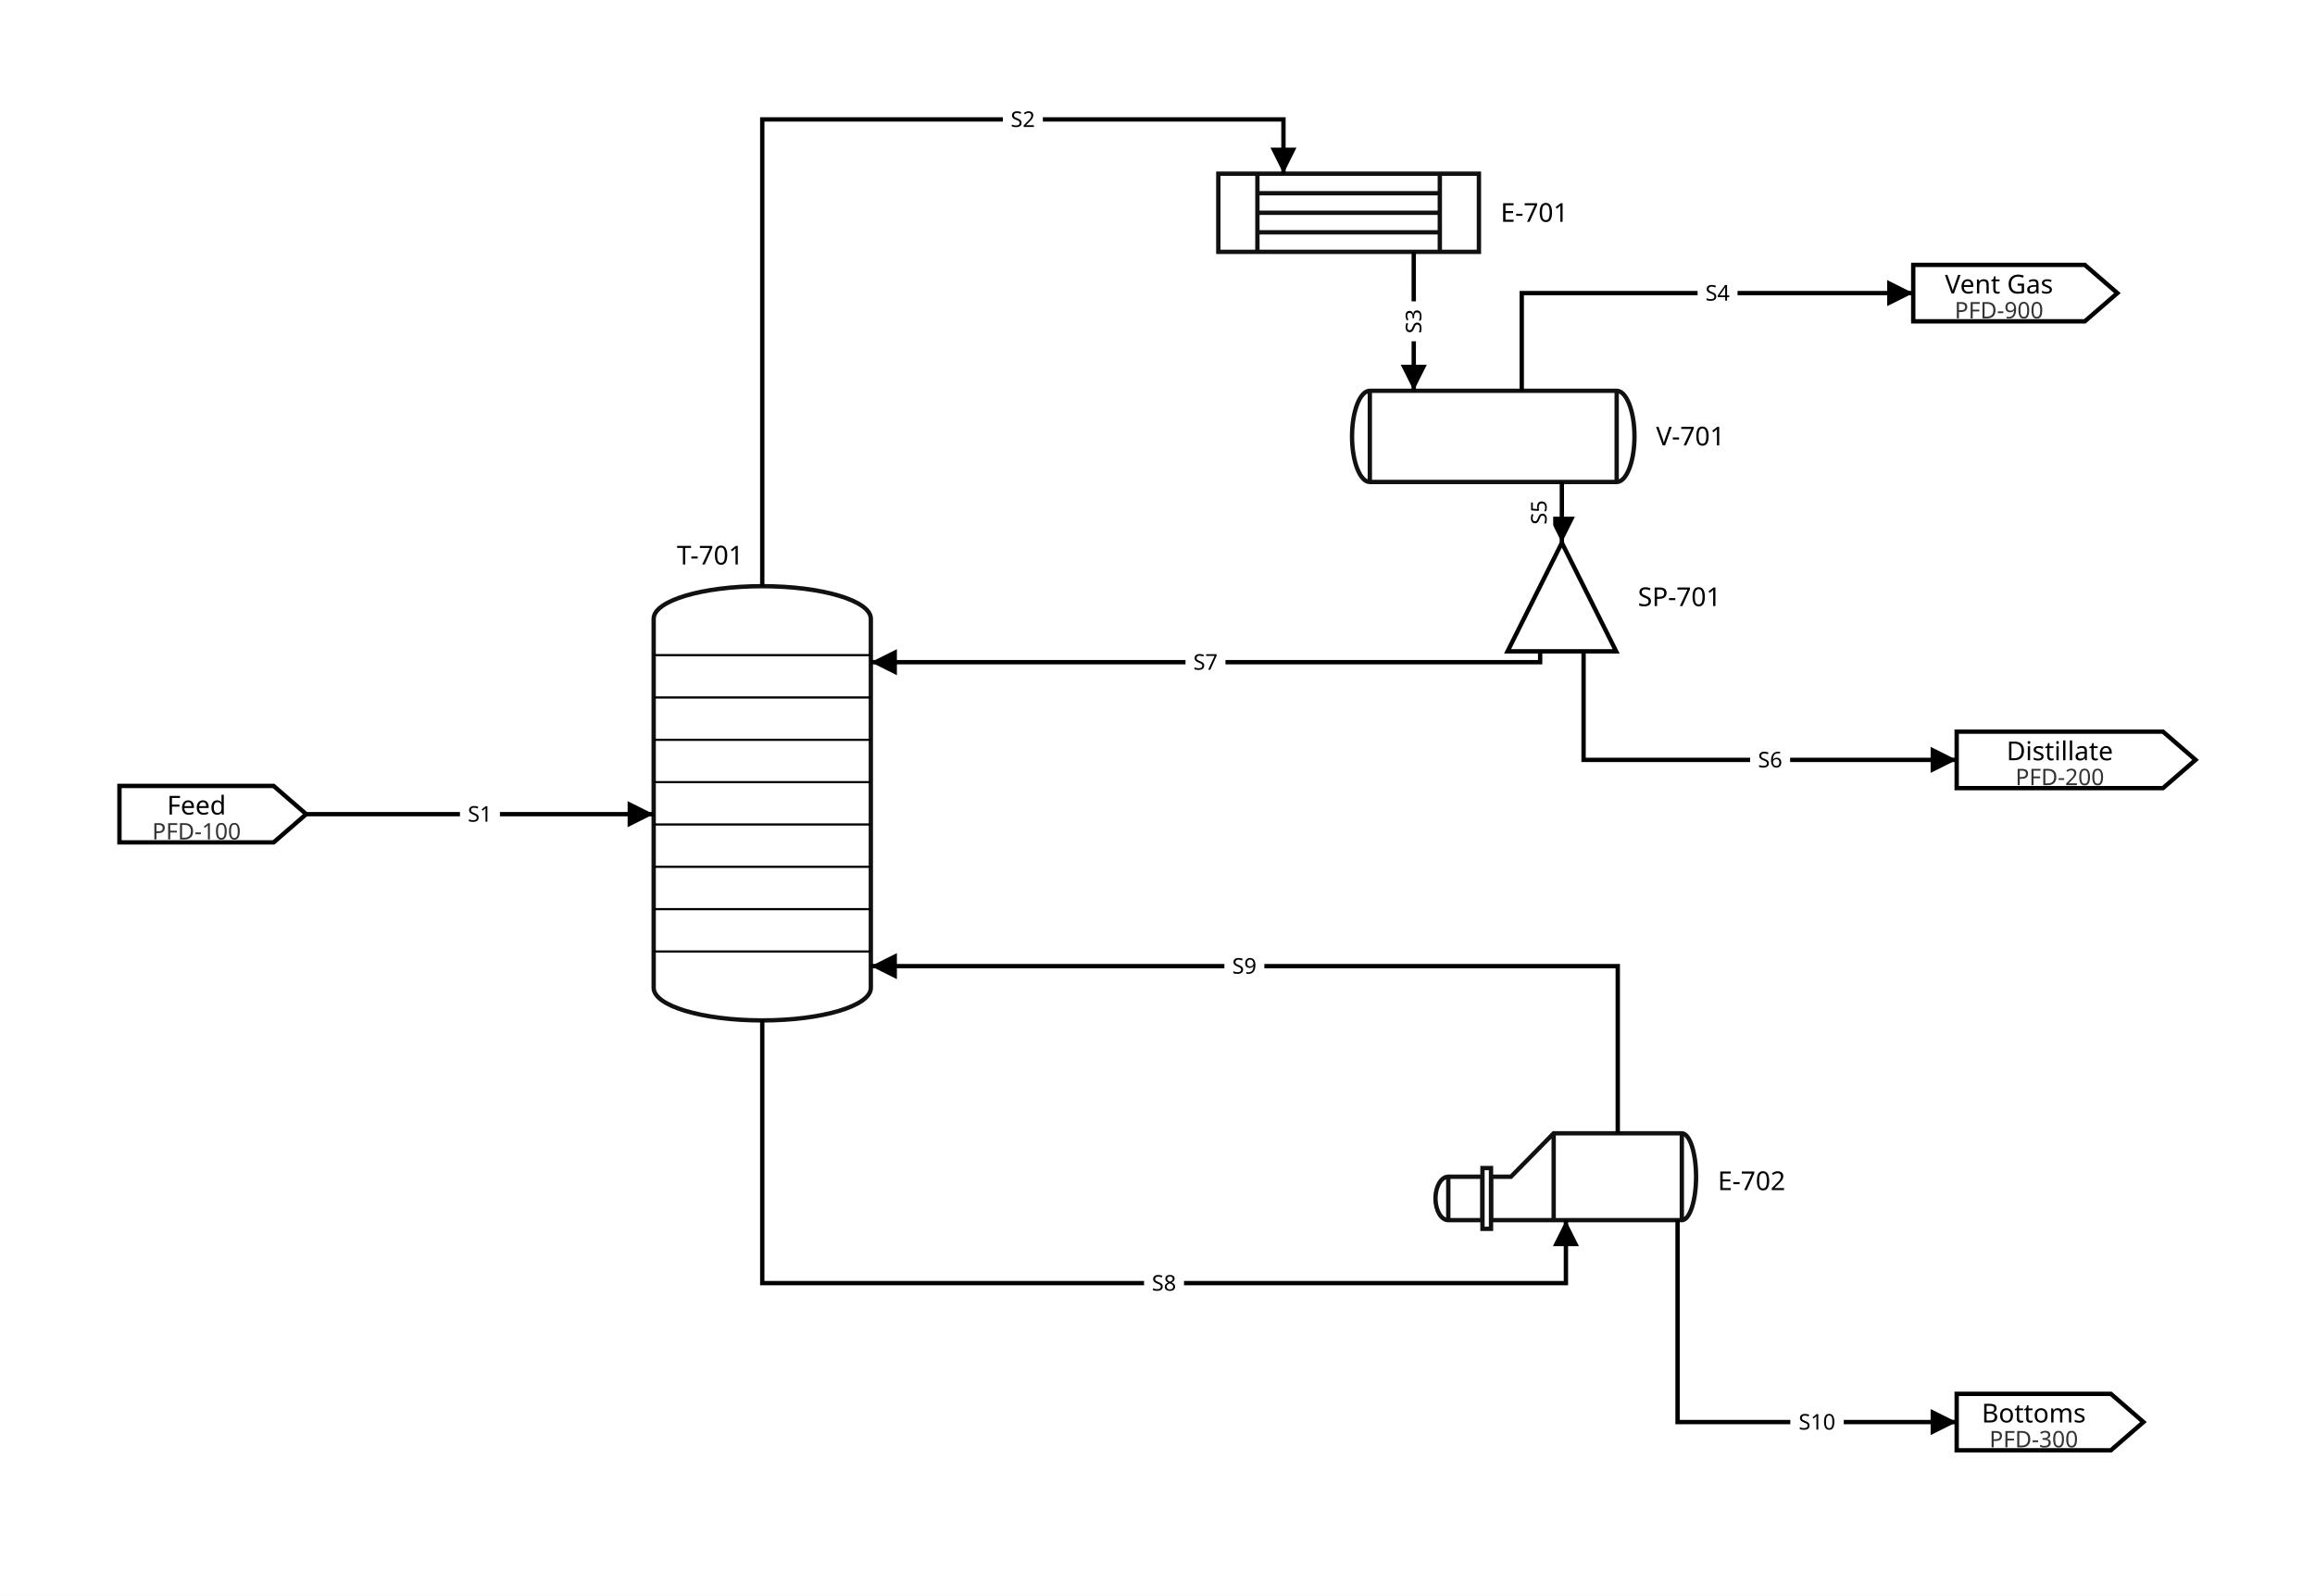
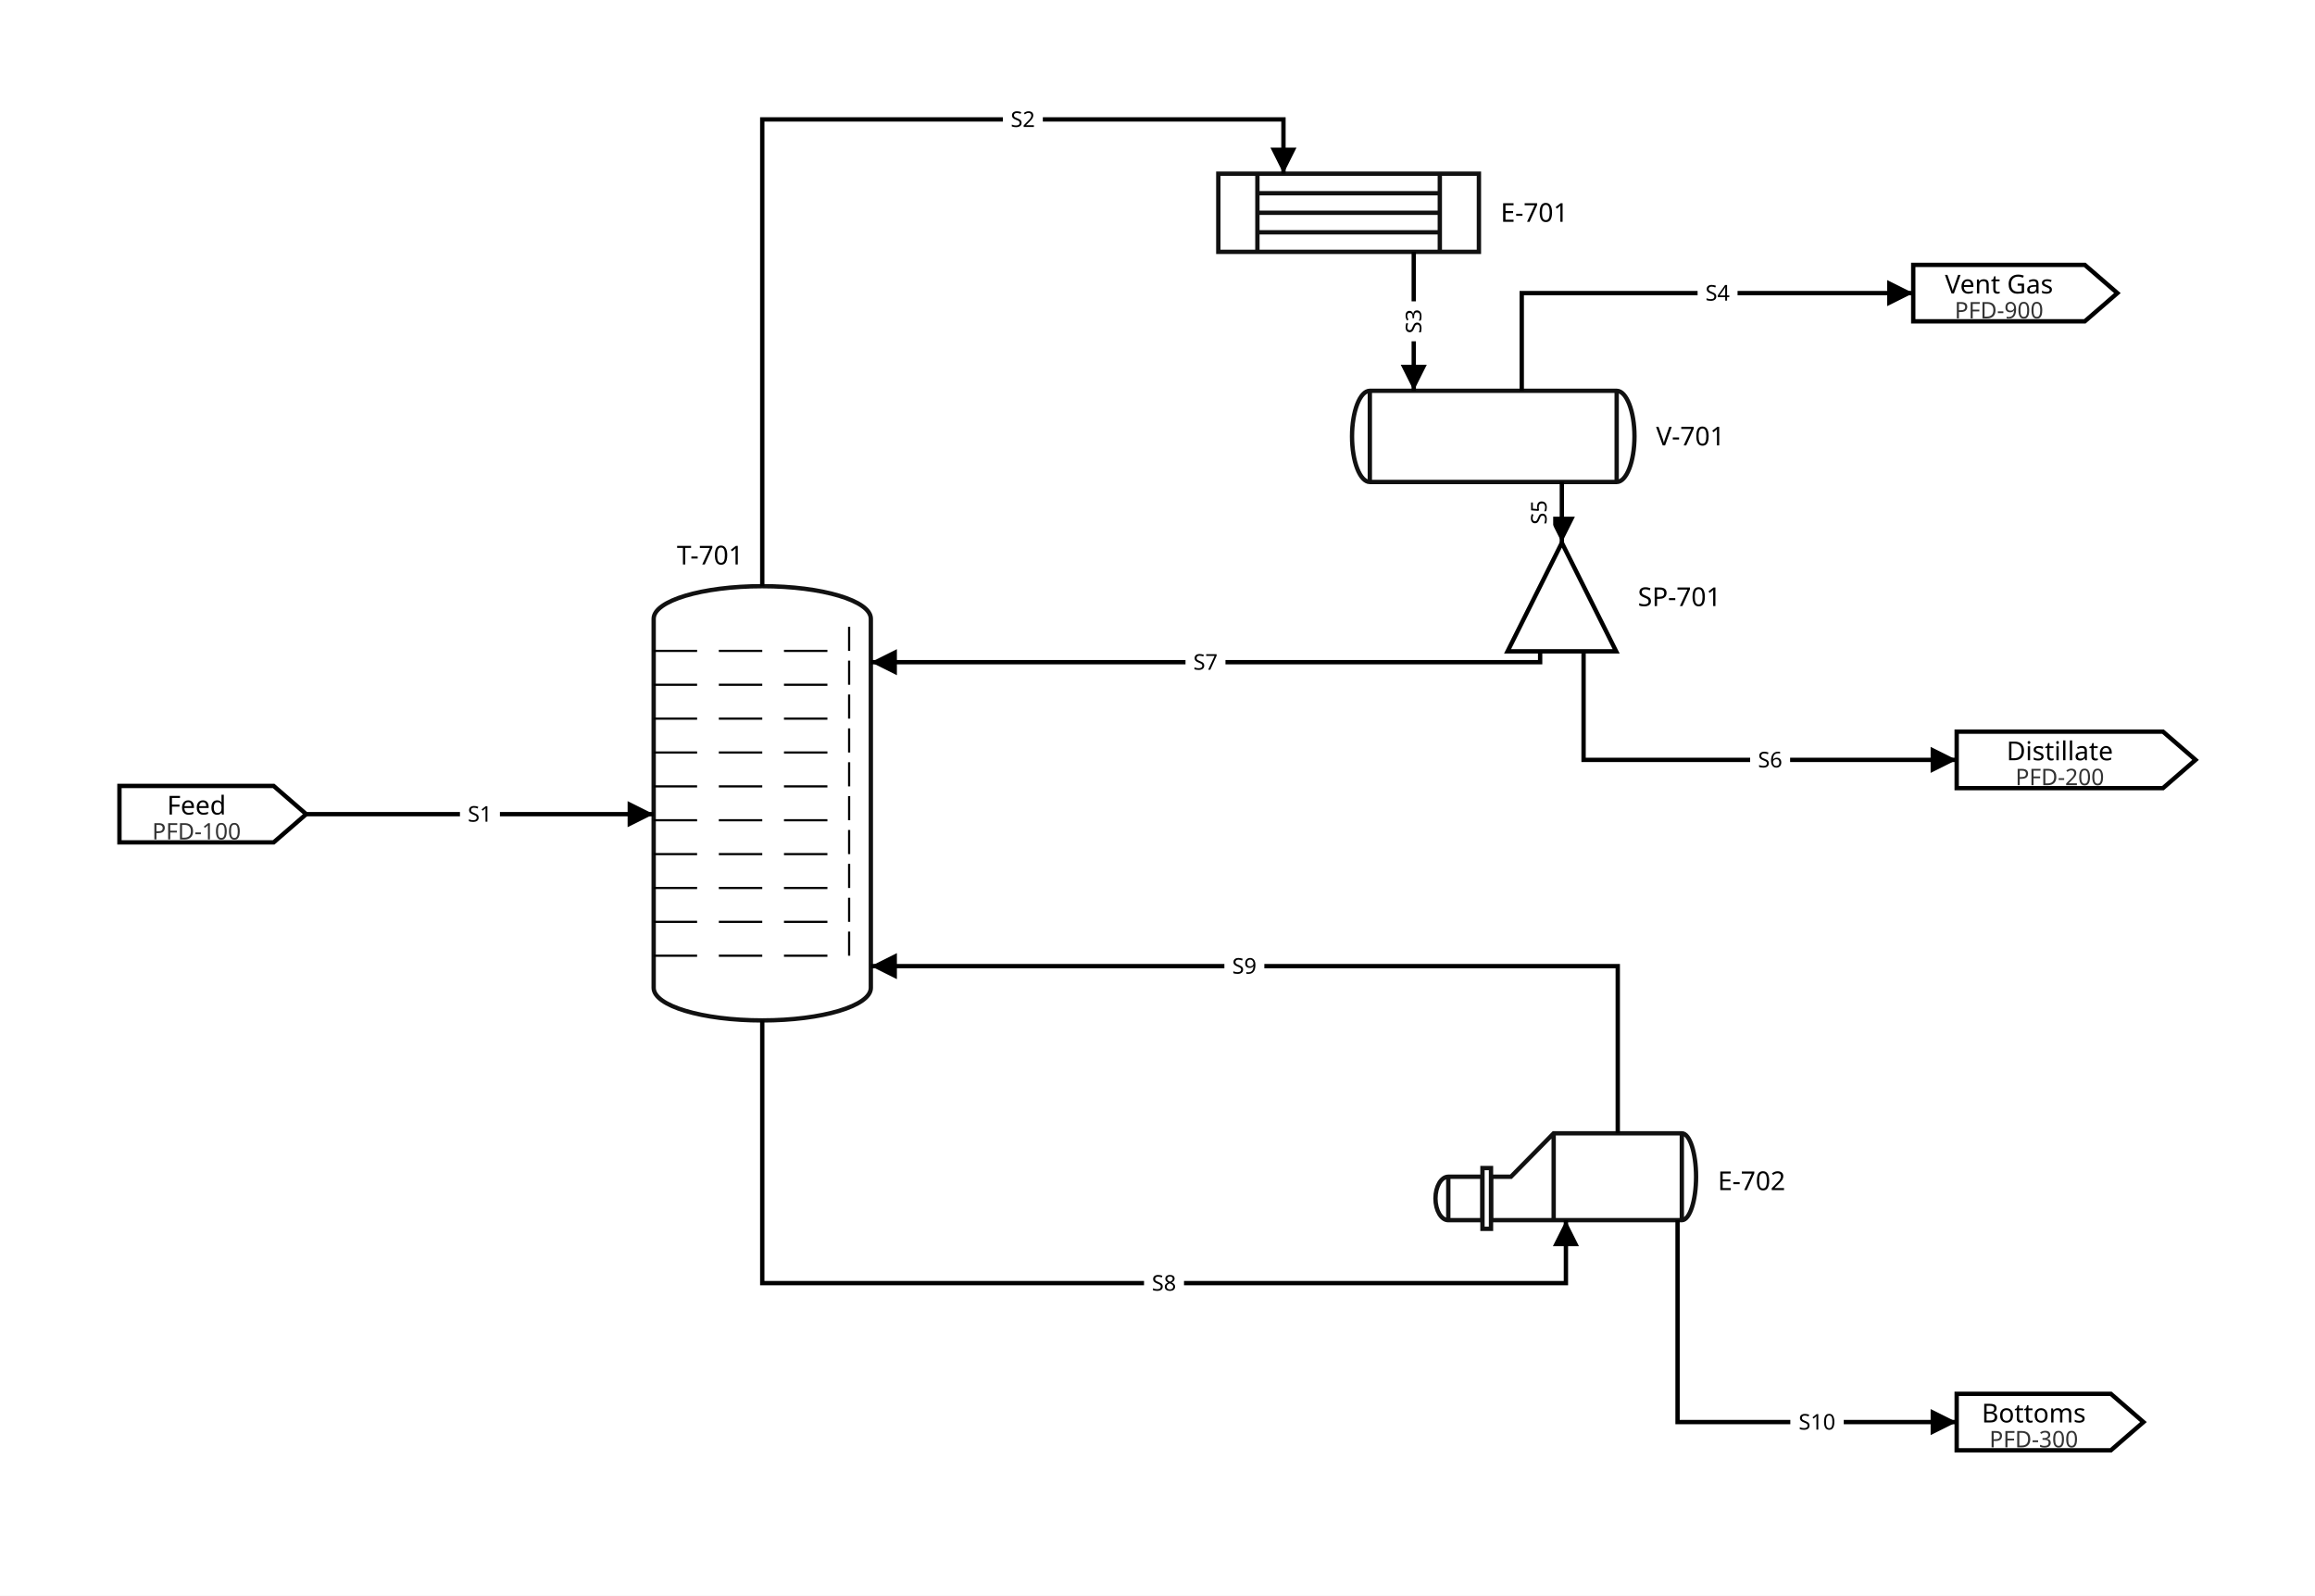
<svg xmlns="http://www.w3.org/2000/svg" width="1066" height="735" viewBox="-1.0 -10.0 1066.0 735.0">
  <rect x="-1.0" y="-10.0" width="1066.0" height="735.0" fill="white" />
  <defs>
    <marker id="arrow_black" viewBox="0 0 10 10" refX="10" refY="5" markerWidth="12" markerHeight="12" markerUnits="userSpaceOnUse" orient="auto-start-reverse">
      <path d="M 0 0 L 10 5 L 0 10 z" fill="black" />
    </marker>
-     <symbol id="sym_column_ca96092fd" viewBox="0 0 100.0 200.0" overflow="visible">
+     <symbol id="sym_column_c80fa54e4" viewBox="0 0 100.0 200.0" overflow="visible">
      <path d="M 0 15 A 50 15 0 0 1 50 0 A 50 15 0 0 1 100 15 L 100 185 A 50 15 0 0 1 50 200 A 50 15 0 0 1 0 185 Z" fill="white" stroke="#111" stroke-width="2" />
-       <line x1="0" y1="31.75" x2="100" y2="31.75" fill="none" stroke="black" stroke-width="1" />
-       <line x1="0" y1="51.25" x2="100" y2="51.25" fill="none" stroke="black" stroke-width="1" />
-       <line x1="0" y1="70.75" x2="100" y2="70.75" fill="none" stroke="black" stroke-width="1" />
-       <line x1="0" y1="90.25" x2="100" y2="90.25" fill="none" stroke="black" stroke-width="1" />
-       <line x1="0" y1="109.75" x2="100" y2="109.75" fill="none" stroke="black" stroke-width="1" />
-       <line x1="0" y1="129.25" x2="100" y2="129.25" fill="none" stroke="black" stroke-width="1" />
-       <line x1="0" y1="148.75" x2="100" y2="148.75" fill="none" stroke="black" stroke-width="1" />
-       <line x1="0" y1="168.25" x2="100" y2="168.25" fill="none" stroke="black" stroke-width="1" />
+       <line x1="0" y1="29.8" x2="90" y2="29.8" fill="none" stroke="black" stroke-width="1" stroke-dasharray="20,10" />
+       <line x1="90" y1="29.8" x2="90" y2="18.689" fill="none" stroke="black" stroke-width="1" />
+       <line x1="0" y1="45.4" x2="90" y2="45.4" fill="none" stroke="black" stroke-width="1" stroke-dasharray="20,10" />
+       <line x1="90" y1="45.4" x2="90" y2="34.289" fill="none" stroke="black" stroke-width="1" />
+       <line x1="0" y1="61" x2="90" y2="61" fill="none" stroke="black" stroke-width="1" stroke-dasharray="20,10" />
+       <line x1="90" y1="61" x2="90" y2="49.889" fill="none" stroke="black" stroke-width="1" />
+       <line x1="0" y1="76.6" x2="90" y2="76.6" fill="none" stroke="black" stroke-width="1" stroke-dasharray="20,10" />
+       <line x1="90" y1="76.6" x2="90" y2="65.489" fill="none" stroke="black" stroke-width="1" />
+       <line x1="0" y1="92.2" x2="90" y2="92.2" fill="none" stroke="black" stroke-width="1" stroke-dasharray="20,10" />
+       <line x1="90" y1="92.2" x2="90" y2="81.089" fill="none" stroke="black" stroke-width="1" />
+       <line x1="0" y1="107.8" x2="90" y2="107.8" fill="none" stroke="black" stroke-width="1" stroke-dasharray="20,10" />
+       <line x1="90" y1="107.8" x2="90" y2="96.689" fill="none" stroke="black" stroke-width="1" />
+       <line x1="0" y1="123.4" x2="90" y2="123.4" fill="none" stroke="black" stroke-width="1" stroke-dasharray="20,10" />
+       <line x1="90" y1="123.4" x2="90" y2="112.289" fill="none" stroke="black" stroke-width="1" />
+       <line x1="0" y1="139" x2="90" y2="139" fill="none" stroke="black" stroke-width="1" stroke-dasharray="20,10" />
+       <line x1="90" y1="139" x2="90" y2="127.889" fill="none" stroke="black" stroke-width="1" />
+       <line x1="0" y1="154.6" x2="90" y2="154.6" fill="none" stroke="black" stroke-width="1" stroke-dasharray="20,10" />
+       <line x1="90" y1="154.6" x2="90" y2="143.489" fill="none" stroke="black" stroke-width="1" />
+       <line x1="0" y1="170.2" x2="90" y2="170.2" fill="none" stroke="black" stroke-width="1" stroke-dasharray="20,10" />
+       <line x1="90" y1="170.2" x2="90" y2="159.089" fill="none" stroke="black" stroke-width="1" />
    </symbol>
    <symbol id="sym_hex_kettle_s120x44" viewBox="0 0 120 44" overflow="visible">
      <path d="M 5.902 20 L 21.639 20 L 21.639 40 L 5.902 40 A 10 5.902 90 0 1 0 30 A 10 5.902 90 0 1 5.902 20 M 25.574 20 L 34.754 20 L 54.426 0 L 113.443 0 A 20 6.557 90 0 1 120 20 A 20 6.557 90 0 1 113.443 40 L 25.574 40 Z M 5.902 20 L 5.902 40 M 54.426 0 L 54.426 40 M 113.443 0 L 113.443 40" fill="white" stroke="#111" stroke-width="2" />
      <rect x="21.639" y="16" width="3.934" height="28" fill="white" stroke="#111" stroke-width="2" />
    </symbol>
    <symbol id="sym_hex_straight_tubes_s120x36" viewBox="0 0 100.0 30.0" overflow="visible">
      <rect x="0.0" y="0.0" width="100.0" height="30.0" fill="white" stroke="#111" stroke-width="1.667" />
      <path d="M 15.0 0.0 L 15.0 30.0 M 85.0 0.0 L 85.0 30.0 M 85.0 7.5 L 15.0 7.5 M 85.0 15.0 L 15.0 15.0 M 85.0 22.5 L 15.0 22.5" fill="none" stroke="#111" stroke-width="1.667" />
    </symbol>
    <symbol id="sym_splitter" viewBox="0 0 50.0 50.0" overflow="visible">
      <polygon points="0,25 50,0 50,50" fill="none" stroke="black" stroke-width="2" />
    </symbol>
    <symbol id="sym_vessel_horizontal_s130x42" viewBox="0 0 130 42" overflow="visible">
      <path d="M 8.198 42 L 121.859 42 A 21 8.197 90 0 0 130.056 21 A 21 8.197 90 0 0 121.859 0 L 8.198 0 A 21 8.197 90 0 0 0.001 21 A 21 8.197 90 0 0 8.198 42 Z M 8.198 0 L 8.198 42 M 121.859 0 L 121.859 42" fill="white" stroke="#111" stroke-width="2" />
    </symbol>
  </defs>
  <g id="units">
    <polygon points="54.0,352.0 125,352.0 140,365.0 125,378.0 54.0,378.0" fill="transparent" stroke="black" stroke-width="2" />
    <text x="89.5" y="361.0" font-family="sans-serif" font-size="12" text-anchor="middle" dominant-baseline="middle">Feed</text>
    <text x="89.5" y="373.0" font-family="sans-serif" font-size="10.5" text-anchor="middle" dominant-baseline="middle" fill="#333">PFD-100</text>
-     <use href="#sym_column_ca96092fd" x="300" y="260" width="100.0" height="200.0" />
+     <use href="#sym_column_c80fa54e4" x="300" y="260" width="100.0" height="200.0" />
    <use href="#sym_hex_straight_tubes_s120x36" x="560" y="70" width="120" height="36" transform="translate(1240, 0) scale(-1, 1)" />
    <use href="#sym_vessel_horizontal_s130x42" x="621.58" y="170" width="130" height="42" />
    <polygon points="880,112 959.0,112 974.0,125 959.0,138 880,138" fill="transparent" stroke="black" stroke-width="2" />
    <text x="919.5" y="121" font-family="sans-serif" font-size="12" text-anchor="middle" dominant-baseline="middle">Vent Gas</text>
    <text x="919.5" y="133" font-family="sans-serif" font-size="10.5" text-anchor="middle" dominant-baseline="middle" fill="#333">PFD-900</text>
    <use href="#sym_splitter" x="693.2" y="240" width="50.0" height="50.0" transform="rotate(90, 718.2, 265)" />
    <polygon points="900,327 995.0,327 1010.0,340 995.0,353 900,353" fill="transparent" stroke="black" stroke-width="2" />
    <text x="947.5" y="336" font-family="sans-serif" font-size="12" text-anchor="middle" dominant-baseline="middle">Distillate</text>
    <text x="947.5" y="348" font-family="sans-serif" font-size="10.5" text-anchor="middle" dominant-baseline="middle" fill="#333">PFD-200</text>
    <use href="#sym_hex_kettle_s120x44" x="660" y="512" width="120" height="44" />
    <polygon points="900,632 971.0,632 986.0,645 971.0,658 900,658" fill="transparent" stroke="black" stroke-width="2" />
    <text x="935.5" y="641" font-family="sans-serif" font-size="12" text-anchor="middle" dominant-baseline="middle">Bottoms</text>
    <text x="935.5" y="653" font-family="sans-serif" font-size="10.5" text-anchor="middle" dominant-baseline="middle" fill="#333">PFD-300</text>
  </g>
  <g id="streams">
    <path d="M 140.0,365.0 L 300.0,365.0" fill="none" stroke="black" stroke-width="2" marker-end="url(#arrow_black)" />
    <path d="M 350.0,260.0 L 350.0,45.0 L 590.0,45.0 L 590.0,70.0" fill="none" stroke="black" stroke-width="2" marker-end="url(#arrow_black)" />
    <path d="M 650.0,106.0 L 650.0,170.0" fill="none" stroke="black" stroke-width="2" marker-end="url(#arrow_black)" />
    <path d="M 699.727,170.0 L 699.727,125.0 L 880,125.0" fill="none" stroke="black" stroke-width="2" marker-end="url(#arrow_black)" />
    <path d="M 718.197,212.0 L 718.197,240.0" fill="none" stroke="black" stroke-width="2" marker-end="url(#arrow_black)" />
    <path d="M 728.197,290.0 L 728.197,340.0 L 900,340.0" fill="none" stroke="black" stroke-width="2" marker-end="url(#arrow_black)" />
    <path d="M 708.197,290.0 L 708.197,295.0 L 400.0,295.0" fill="none" stroke="black" stroke-width="2" marker-end="url(#arrow_black)" />
    <path d="M 350.0,460.0 L 350.0,581.0 L 720.066,581.0 L 720.066,552.0" fill="none" stroke="black" stroke-width="2" marker-end="url(#arrow_black)" />
    <path d="M 743.934,512.0 L 743.934,435.0 L 400.0,435.0" fill="none" stroke="black" stroke-width="2" marker-end="url(#arrow_black)" />
    <path d="M 771.475,552.0 L 771.475,645.0 L 900,645.0" fill="none" stroke="black" stroke-width="2" marker-end="url(#arrow_black)" />
    <rect x="210.8" y="358.5" width="18.4" height="13.0" fill="white" />
    <text x="220.0" y="365.0" font-family="sans-serif" font-size="10" text-anchor="middle" dominant-baseline="middle" fill="black">S1</text>
    <rect x="460.8" y="38.5" width="18.4" height="13.0" fill="white" />
    <text x="470.0" y="45.0" font-family="sans-serif" font-size="10" text-anchor="middle" dominant-baseline="middle" fill="black">S2</text>
    <rect x="643.5" y="128.8" width="13.0" height="18.4" fill="white" />
    <text x="650.0" y="138.0" font-family="sans-serif" font-size="10" text-anchor="middle" dominant-baseline="middle" fill="black" transform="rotate(-90, 650.0, 138.0)">S3</text>
    <rect x="780.7" y="118.5" width="18.4" height="13.0" fill="white" />
    <text x="789.9" y="125.0" font-family="sans-serif" font-size="10" text-anchor="middle" dominant-baseline="middle" fill="black">S4</text>
    <rect x="701.2" y="216.8" width="13.0" height="18.4" fill="white" />
    <text x="707.7" y="226.0" font-family="sans-serif" font-size="10" text-anchor="middle" dominant-baseline="middle" fill="black" transform="rotate(-90, 707.7, 226.0)">S5</text>
    <rect x="804.9" y="333.5" width="18.4" height="13.0" fill="white" />
    <text x="814.1" y="340.0" font-family="sans-serif" font-size="10" text-anchor="middle" dominant-baseline="middle" fill="black">S6</text>
    <rect x="544.9" y="288.5" width="18.4" height="13.0" fill="white" />
    <text x="554.1" y="295.0" font-family="sans-serif" font-size="10" text-anchor="middle" dominant-baseline="middle" fill="black">S7</text>
    <rect x="525.8" y="574.5" width="18.4" height="13.0" fill="white" />
    <text x="535.0" y="581.0" font-family="sans-serif" font-size="10" text-anchor="middle" dominant-baseline="middle" fill="black">S8</text>
    <rect x="562.8" y="428.5" width="18.4" height="13.0" fill="white" />
    <text x="572.0" y="435.0" font-family="sans-serif" font-size="10" text-anchor="middle" dominant-baseline="middle" fill="black">S9</text>
    <rect x="823.4" y="638.5" width="24.6" height="13.0" fill="white" />
    <text x="835.7" y="645.0" font-family="sans-serif" font-size="10" text-anchor="middle" dominant-baseline="middle" fill="black">S10</text>
  </g>
  <g id="unit_labels">
    <rect x="305.5" y="238.0" width="41.0" height="15.0" fill="white" />
    <text x="326.0" y="250" font-family="sans-serif" font-size="12" text-anchor="middle" dominant-baseline="baseline">T-701</text>
    <rect x="690.0" y="80.5" width="41.0" height="15.0" fill="white" />
    <text x="690" y="88.0" font-family="sans-serif" font-size="12" text-anchor="start" dominant-baseline="middle">E-701</text>
    <rect x="761.6" y="183.5" width="41.0" height="15.0" fill="white" />
    <text x="761.585" y="191.0" font-family="sans-serif" font-size="12" text-anchor="start" dominant-baseline="middle">V-701</text>
    <rect x="753.2" y="257.5" width="47.6" height="15.0" fill="white" />
    <text x="753.197" y="265.0" font-family="sans-serif" font-size="12" text-anchor="start" dominant-baseline="middle">SP-701</text>
    <rect x="790.0" y="526.5" width="41.0" height="15.0" fill="white" />
    <text x="790" y="534.0" font-family="sans-serif" font-size="12" text-anchor="start" dominant-baseline="middle">E-702</text>
  </g>
</svg>
